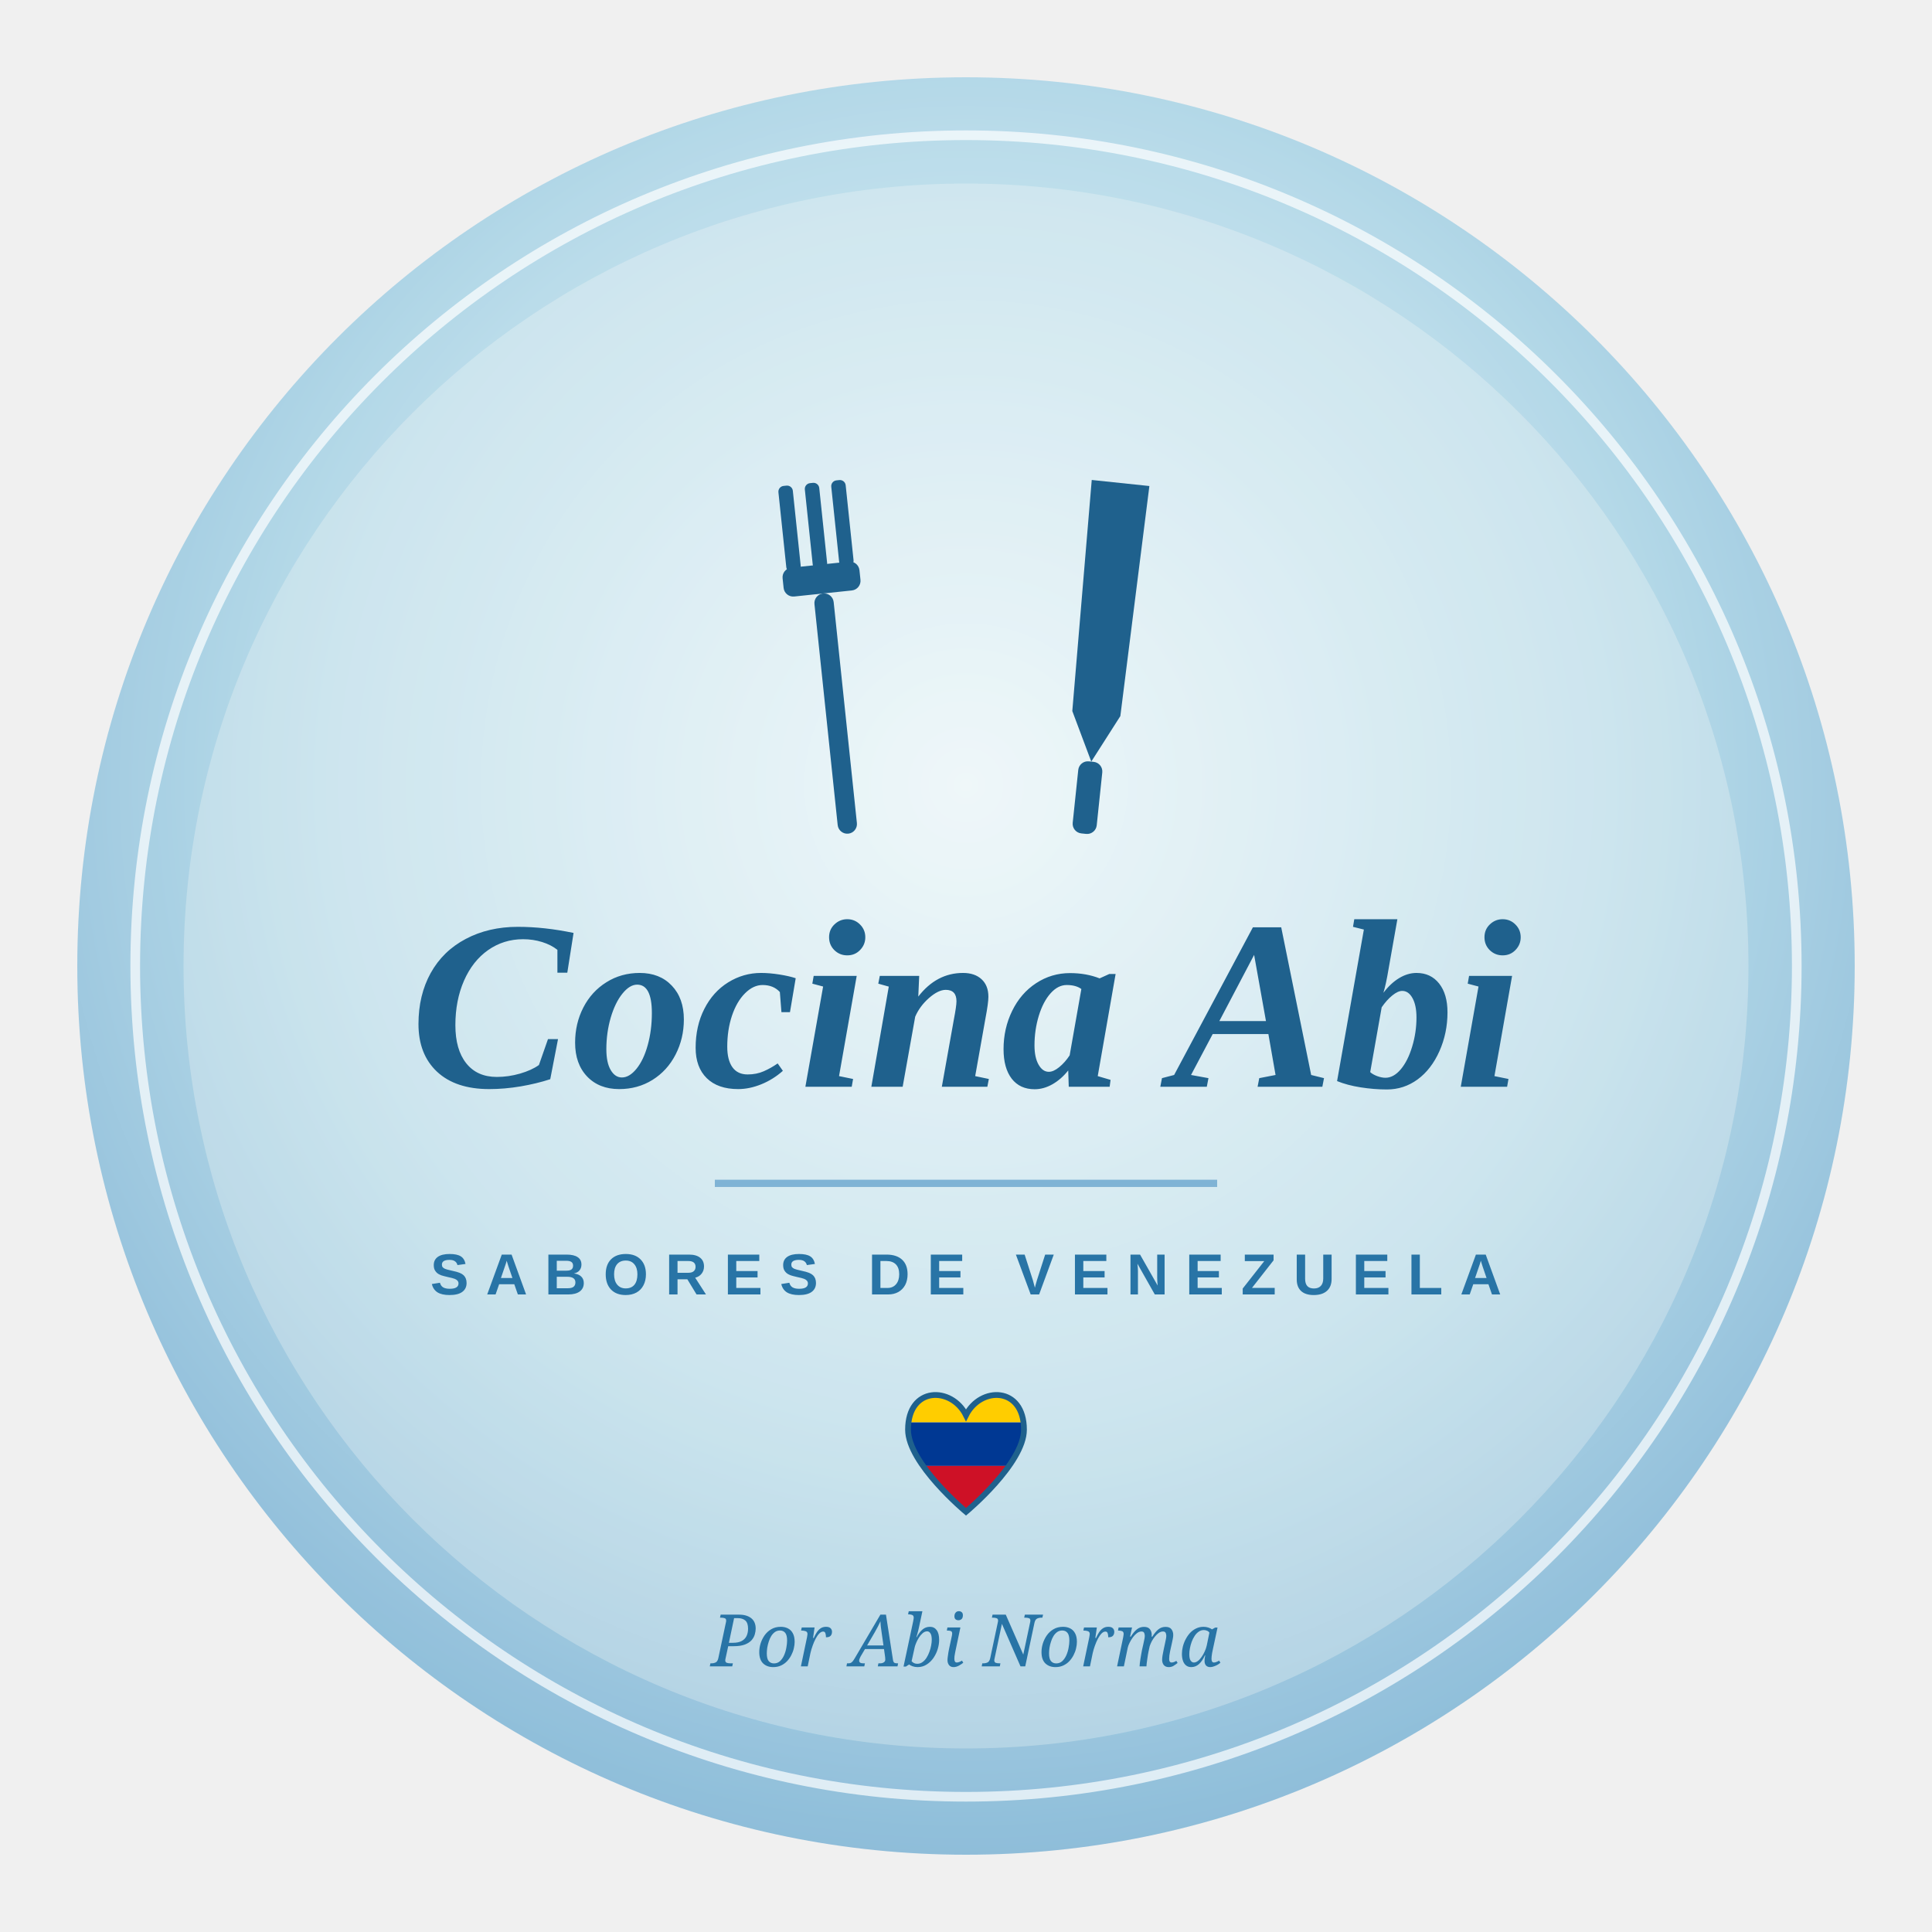
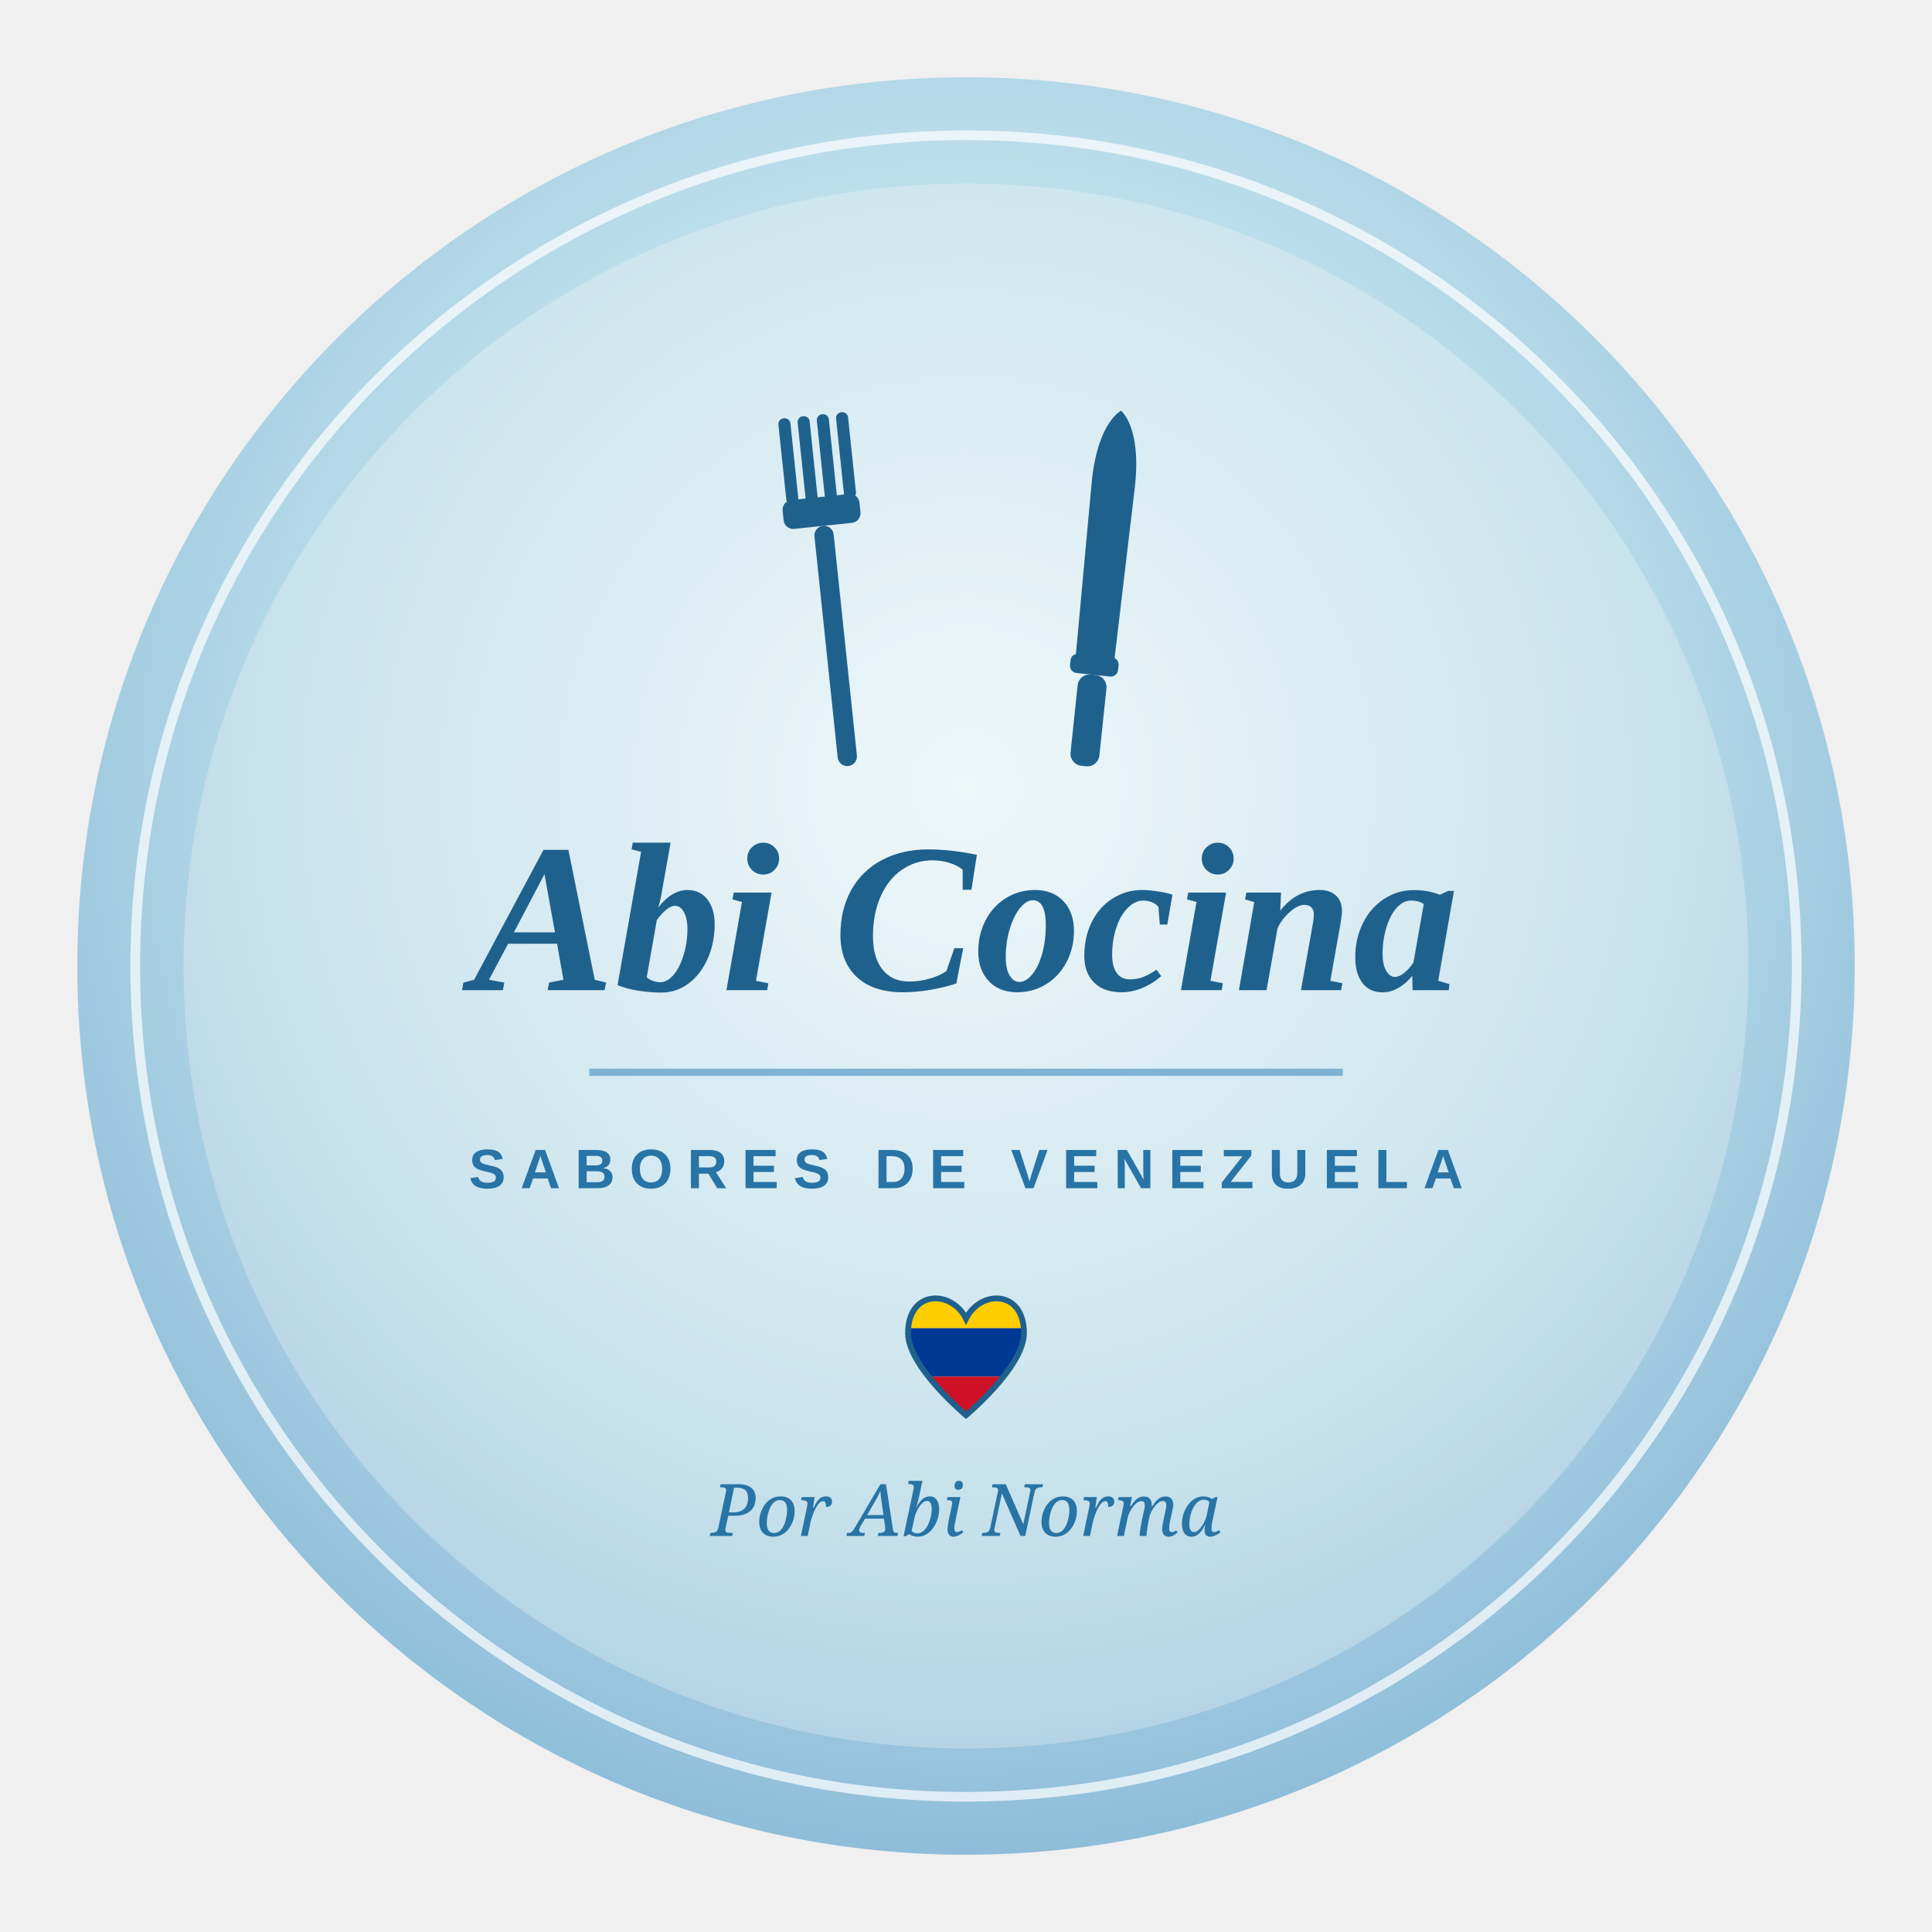
<svg xmlns="http://www.w3.org/2000/svg" viewBox="0 0 400 400">
  <defs>
    <radialGradient id="waterColor" cx="50%" cy="40%" r="65%">
      <stop offset="0%" stop-color="#EAF6FB" />
      <stop offset="55%" stop-color="#B8DCEA" />
      <stop offset="100%" stop-color="#7FB3D5" />
    </radialGradient>
    <clipPath id="heartClip">
      <path d="M0,-7 C-3,-13 -12,-13 -12,-4 C-12,3 0,13 0,13 C0,13 12,3 12,-4 C12,-13 3,-13 0,-7 Z" />
    </clipPath>
  </defs>
  <circle cx="200" cy="200" r="184" fill="url(#waterColor)" opacity="0.96" />
  <circle cx="200" cy="200" r="162" fill="#FDFBF7" opacity="0.28" />
  <circle cx="200" cy="200" r="172" fill="none" stroke="#FFFFFF" stroke-width="2" opacity="0.7" />
-   <g transform="translate(168, 100) rotate(-6)" fill="#1F618D">
-     <rect x="-7" y="0" width="3" height="18" rx="1.2" />
-     <rect x="-1.5" y="0" width="3" height="18" rx="1.2" />
-     <rect x="4" y="0" width="3" height="18" rx="1.2" />
+   <g transform="translate(168, 86) rotate(-6)" fill="#1F618D">
+     <rect x="-7" y="0" width="2.5" height="18" rx="1.2" />
+     <rect x="-3" y="0" width="2.5" height="18" rx="1.2" />
+     <rect x="1" y="0" width="2.5" height="18" rx="1.2" />
+     <rect x="5" y="0" width="2.5" height="18" rx="1.2" />
    <rect x="-8" y="17" width="16" height="6" rx="2" />
    <rect x="-2" y="23" width="4" height="50" rx="2" />
  </g>
-   <g transform="translate(232, 100) rotate(6)" fill="#1F618D">
-     <path d="M-6,0 L6,0 L5,48 L0,58 L-5,48 Z" />
-     <rect x="-2.5" y="58" width="5" height="15" rx="2" />
+   <g transform="translate(232, 86) rotate(6)" fill="#1F618D">
+     <path d="M0,-1 C2.5,1 4.5,6 4.5,14 L4,52 L-4,52 L-4.5,14 C-4.5,6 -2.5,1 0,-1 Z" />
+     <rect x="-5" y="50" width="10" height="4" rx="1.5" />
+     <rect x="-3" y="54" width="6" height="19" rx="2.5" />
  </g>
-   <text x="200" y="225" font-family="Georgia, 'Times New Roman', serif" font-size="50" font-weight="bold" font-style="italic" text-anchor="middle" fill="#1F618D">
-     Cocina Abi
-   </text>
-   <line x1="148" y1="245" x2="252" y2="245" stroke="#7FB3D5" stroke-width="1.5" />
-   <text x="200" y="268" font-family="'Helvetica Neue', Arial, sans-serif" font-size="12" font-weight="600" letter-spacing="3.5" text-anchor="middle" fill="#2874A6">
-     SABORES DE VENEZUELA
-   </text>
-   <g transform="translate(200, 300)">
+   <text x="200" y="205" font-family="Georgia, 'Times New Roman', serif" font-size="44" font-weight="bold" font-style="italic" text-anchor="middle" fill="#1F618D">Abi Cocina</text>
+   <line x1="122" y1="222" x2="278" y2="222" stroke="#7FB3D5" stroke-width="1.5" />
+   <text x="200" y="246" font-family="'Helvetica Neue', Arial, sans-serif" font-size="11.5" font-weight="600" letter-spacing="3" text-anchor="middle" fill="#2874A6">SABORES DE VENEZUELA</text>
+   <g transform="translate(200, 280)">
    <g clip-path="url(#heartClip)">
-       <rect x="-15" y="-15" width="30" height="9.5" fill="#FFCD00" />
-       <rect x="-15" y="-5.5" width="30" height="9" fill="#003893" />
-       <rect x="-15" y="3.5" width="30" height="11" fill="#CE1126" />
+       <rect x="-15" y="-15" width="30" height="10" fill="#FFCD00" />
+       <rect x="-15" y="-5" width="30" height="10" fill="#003893" />
+       <rect x="-15" y="5" width="30" height="10" fill="#CE1126" />
    </g>
    <path d="M0,-7 C-3,-13 -12,-13 -12,-4 C-12,3 0,13 0,13 C0,13 12,3 12,-4 C12,-13 3,-13 0,-7 Z" fill="none" stroke="#1F618D" stroke-width="1.2" />
  </g>
-   <text x="200" y="345" font-family="Georgia, serif" font-size="15" font-style="italic" text-anchor="middle" fill="#2874A6">
-     Por Abi Norma
-   </text>
+   <text x="200" y="318" font-family="Georgia, serif" font-size="15" font-style="italic" text-anchor="middle" fill="#2874A6">Por Abi Norma</text>
</svg>
